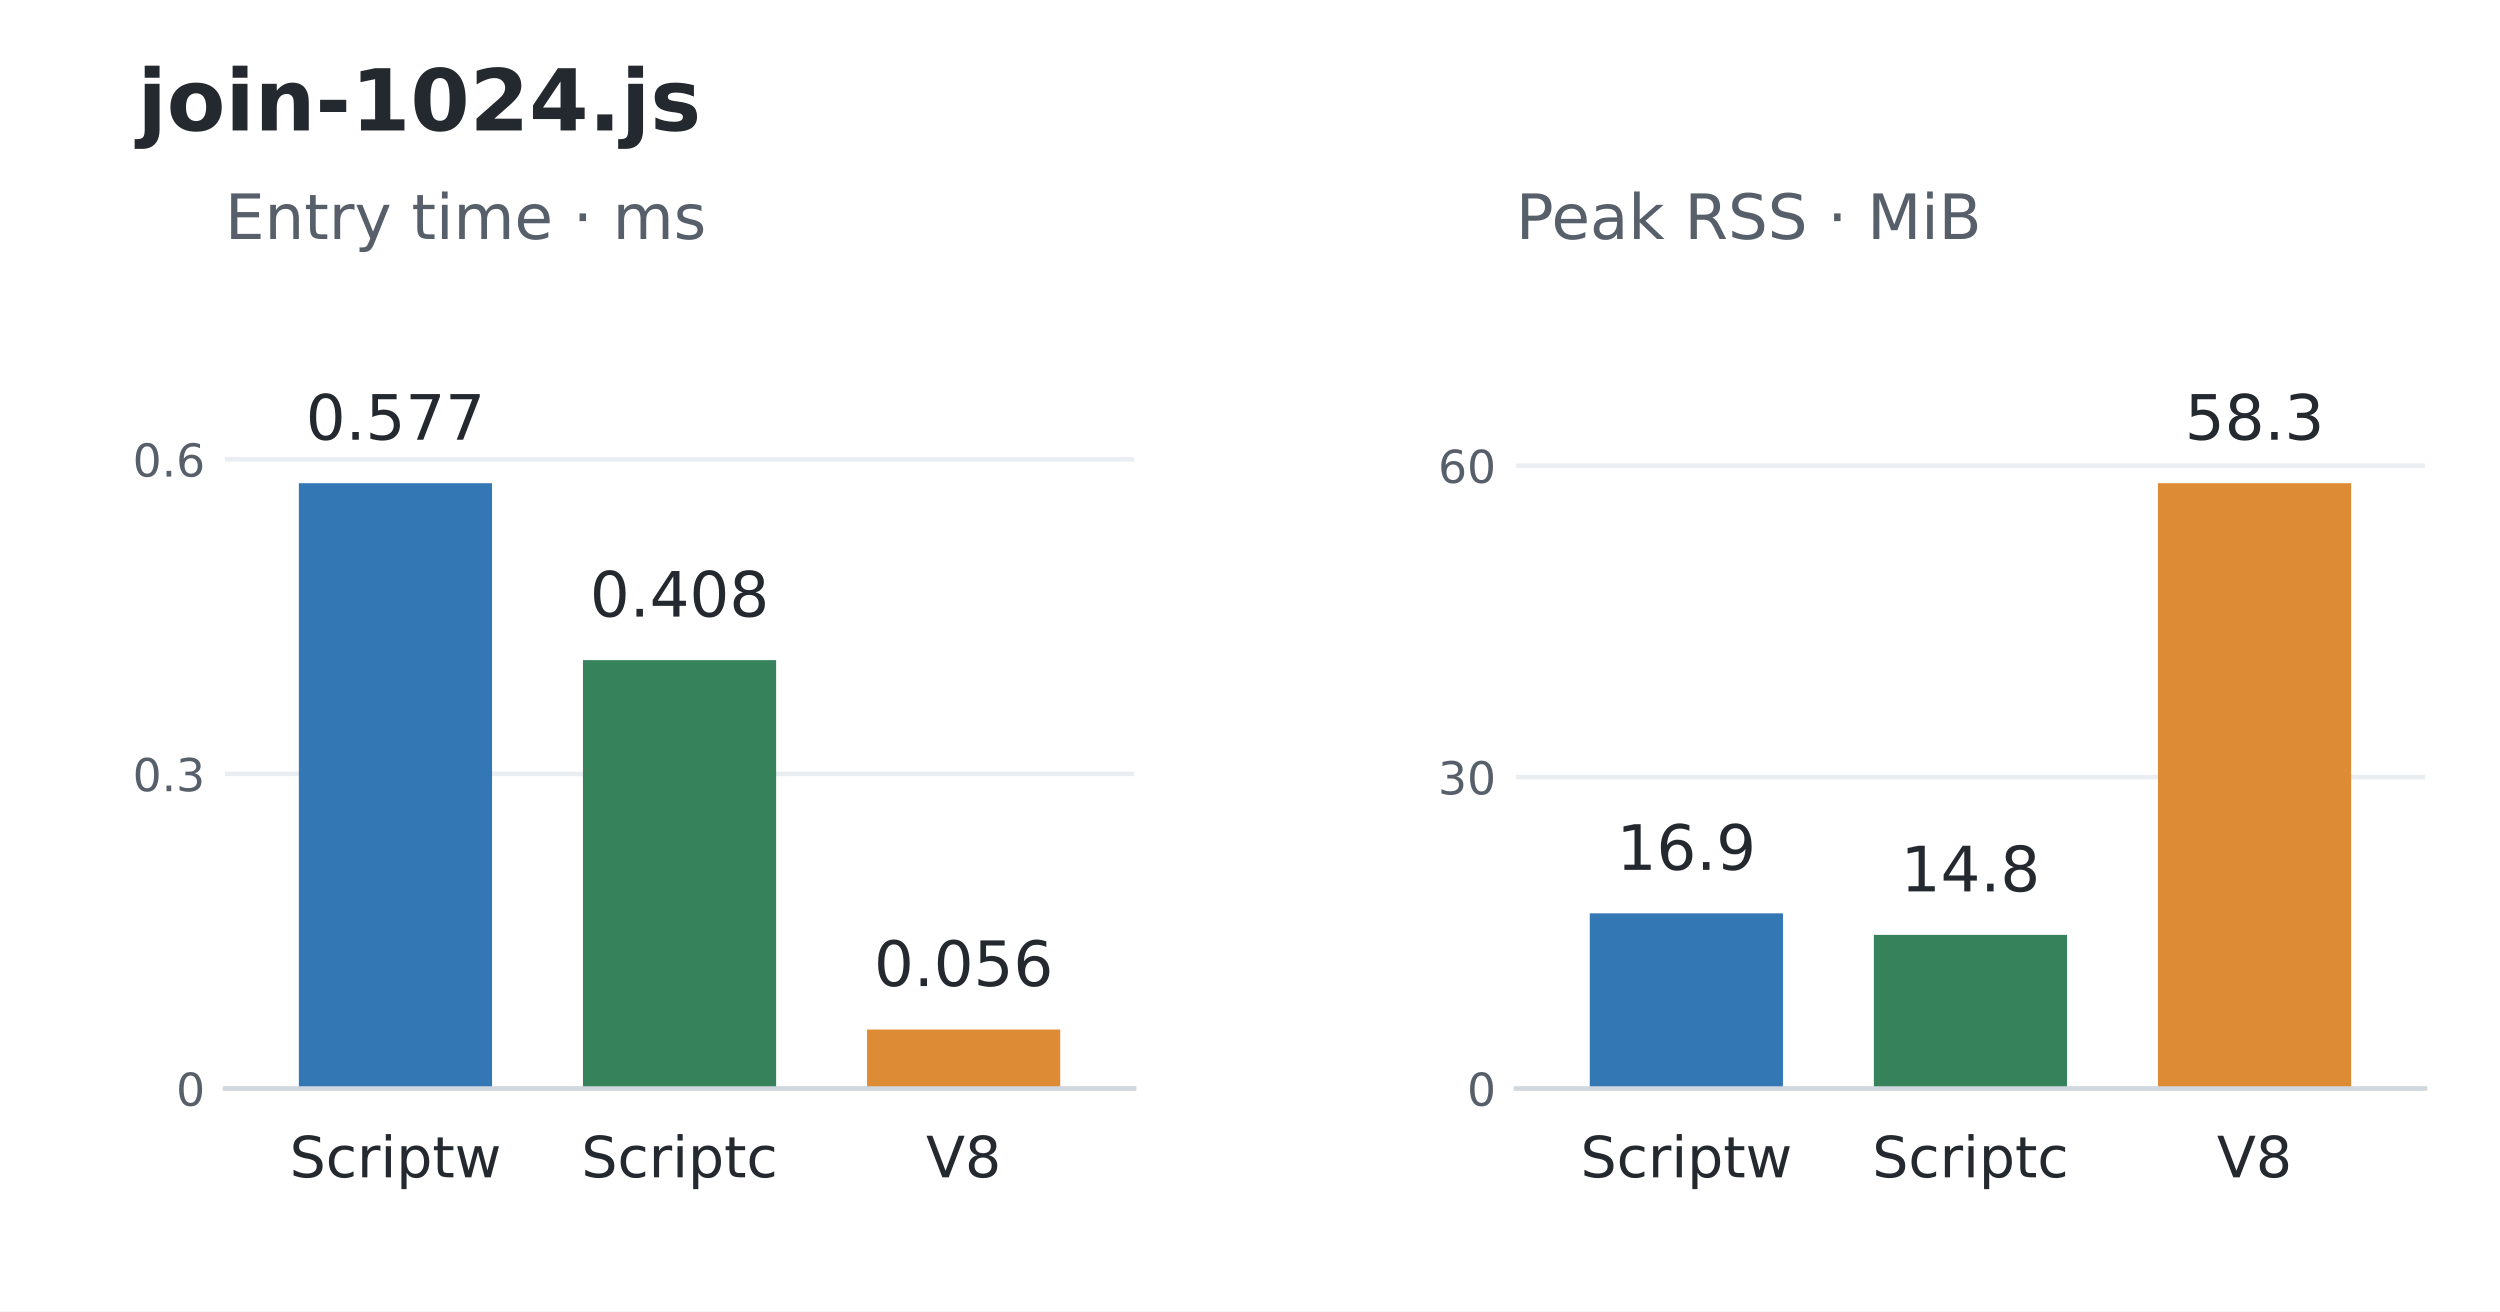
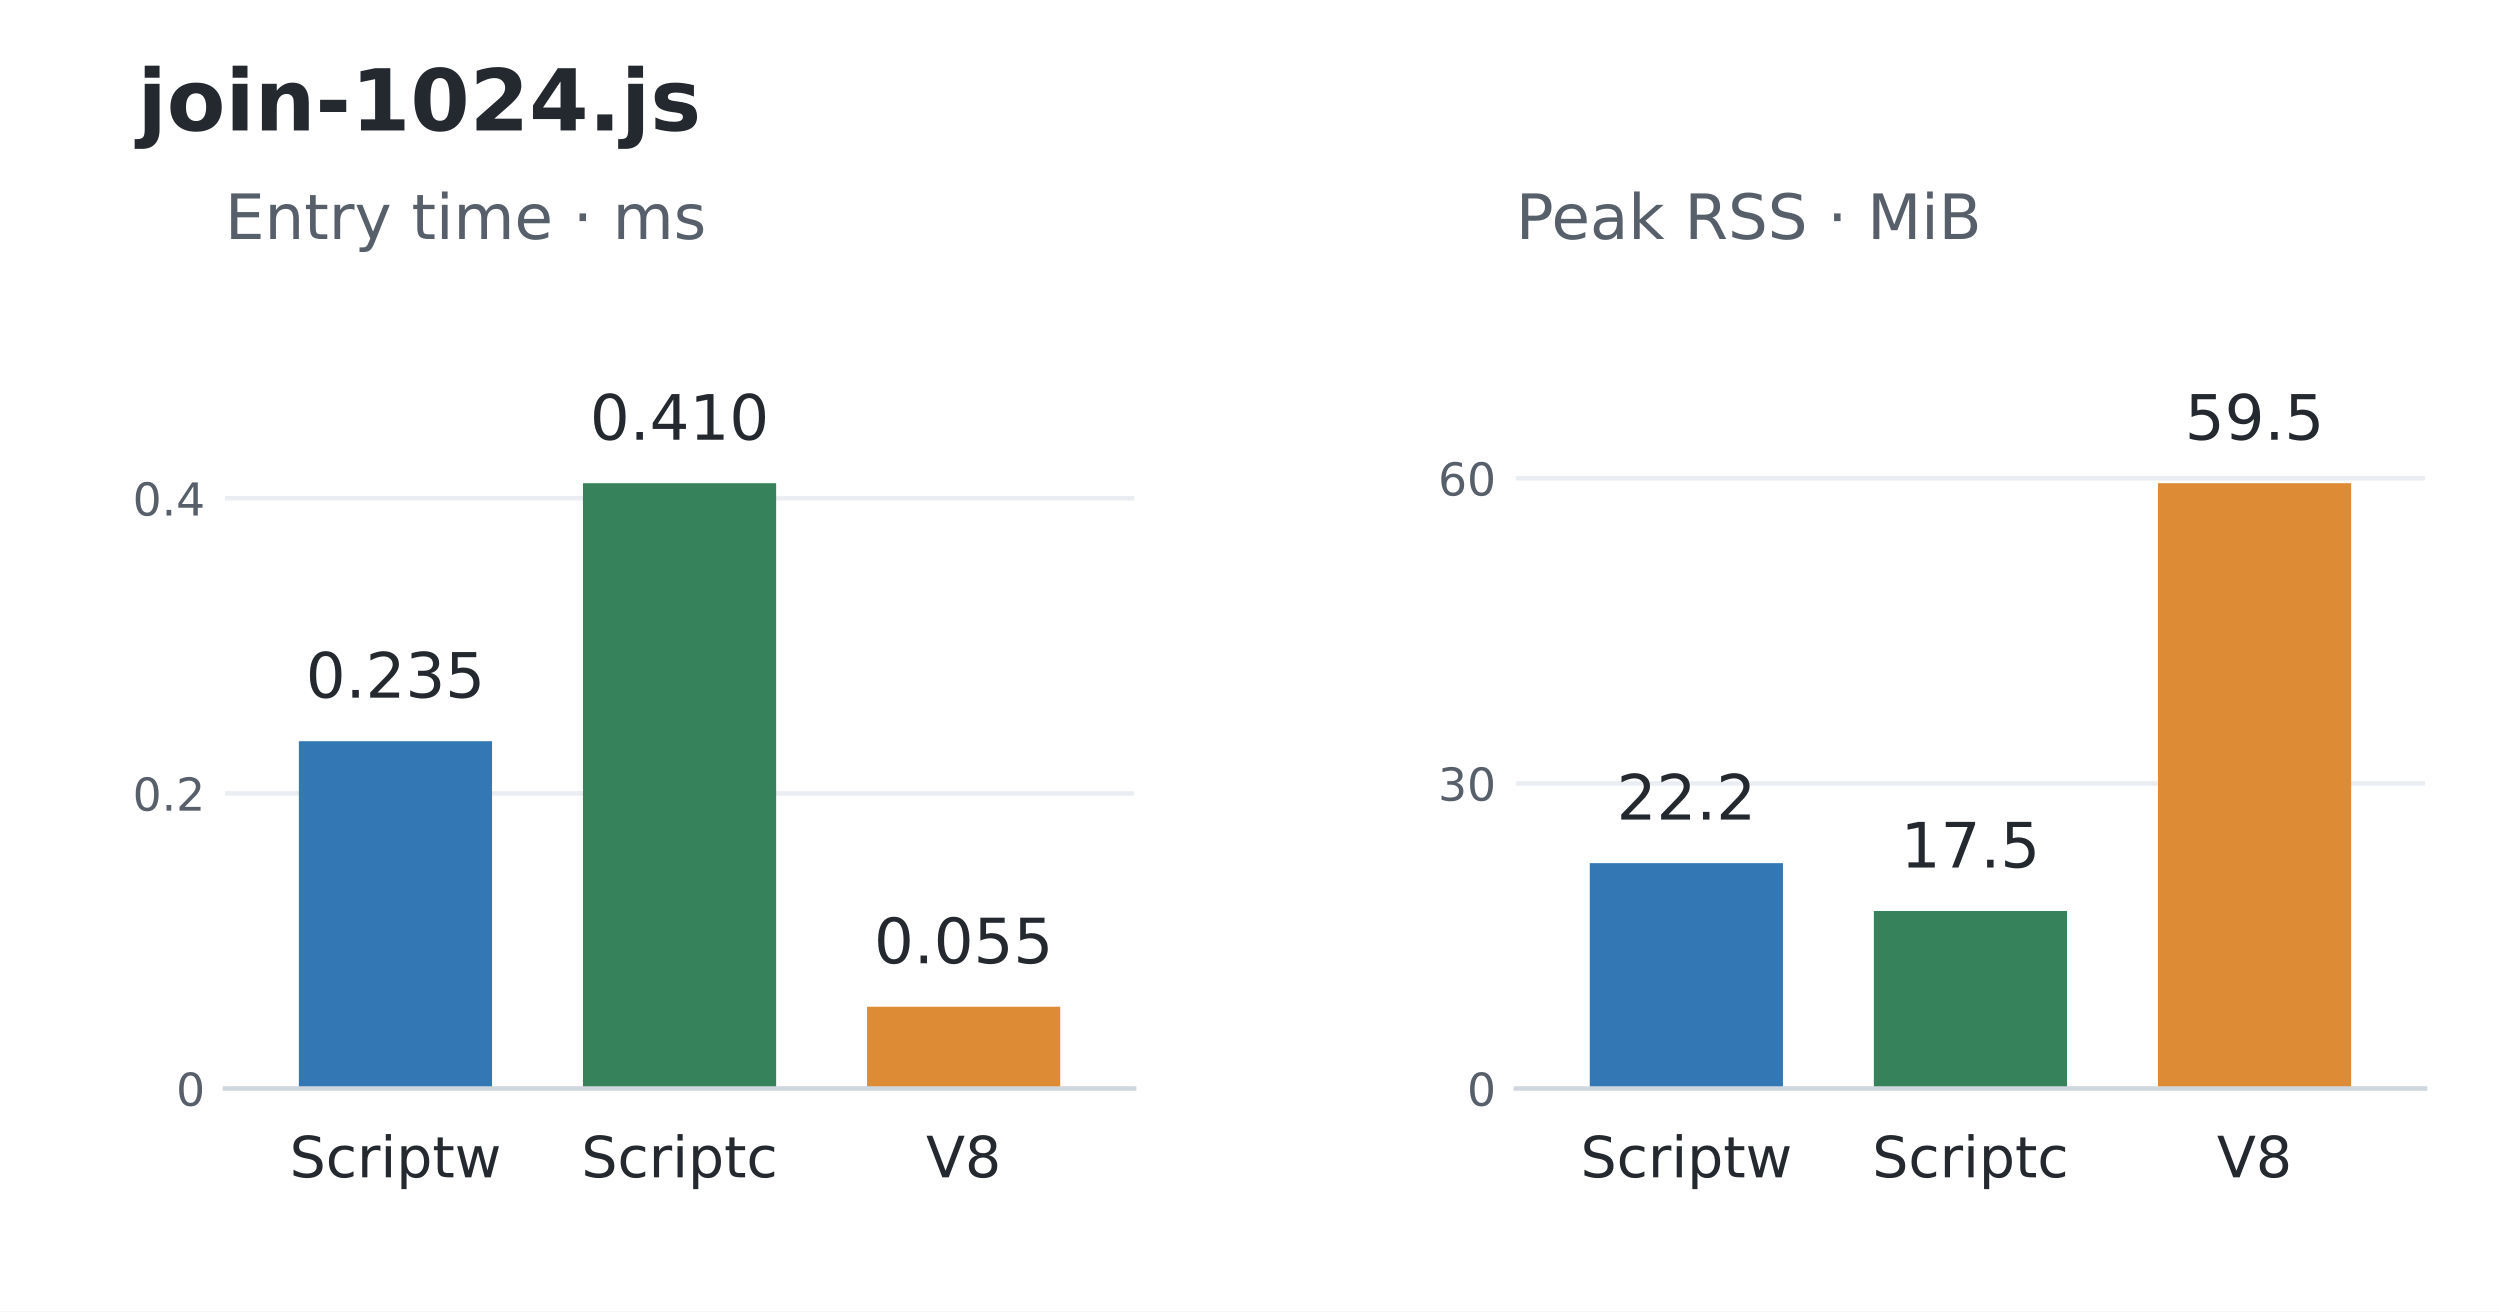
<svg xmlns="http://www.w3.org/2000/svg" width="439.2pt" height="230.4pt" viewBox="0 0 439.2 230.4" version="1.1">
  <defs>
    <style type="text/css">*{stroke-linejoin: round; stroke-linecap: butt}</style>
  </defs>
  <g id="figure_1">
    <g id="patch_1">
      <path d="M 0 230.4 L 439.2 230.4 L 439.2 0 L 0 0 z " style="fill: #ffffff" />
    </g>
    <g id="axes_1">
      <g id="patch_2">
        <path d="M 39.528 191.232 L 199.237 191.232 L 199.237 52.992 L 39.528 52.992 z " style="fill: #ffffff" />
      </g>
      <g id="matplotlib.axis_1">
        <g id="xtick_1">
          <g id="line2d_1" />
          <g id="text_1">
            <text style="font-size: 10px; font-family: 'DejaVu Sans'; text-anchor: middle; fill: #24292f" x="69.473" y="206.83" transform="rotate(-0 69.47346 206.8304)">Scriptw</text>
          </g>
        </g>
        <g id="xtick_2">
          <g id="line2d_2" />
          <g id="text_2">
            <text style="font-size: 10px; font-family: 'DejaVu Sans'; text-anchor: middle; fill: #24292f" x="119.383" y="206.83" transform="rotate(-0 119.3825 206.8304)">Scriptc</text>
          </g>
        </g>
        <g id="xtick_3">
          <g id="line2d_3" />
          <g id="text_3">
            <text style="font-size: 10px; font-family: 'DejaVu Sans'; text-anchor: middle; fill: #24292f" x="169.292" y="206.83" transform="rotate(-0 169.2916 206.8297)">V8</text>
          </g>
        </g>
      </g>
      <g id="matplotlib.axis_2">
        <g id="ytick_1">
          <g id="line2d_4">
            <path d="M 39.528 191.232 L 199.237 191.232 " clip-path="url(#p648741f3fb)" style="fill: none; stroke: #eaeef2; stroke-width: 0.8; stroke-linecap: square" />
          </g>
          <g id="line2d_5" />
          <g id="text_4">
            <text style="font-size: 8px; font-family: 'DejaVu Sans'; text-anchor: end; fill: #57606a" x="36.028" y="194.271" transform="rotate(-0 36.028 194.2711)">0</text>
          </g>
        </g>
        <g id="ytick_2">
          <g id="line2d_6">
-             <path d="M 39.528 135.961 L 199.237 135.961 " clip-path="url(#p648741f3fb)" style="fill: none; stroke: #eaeef2; stroke-width: 0.8; stroke-linecap: square" />
+             <path d="M 39.528 139.383 L 199.237 139.383 " clip-path="url(#p648741f3fb)" style="fill: none; stroke: #eaeef2; stroke-width: 0.8; stroke-linecap: square" />
          </g>
          <g id="line2d_7" />
          <g id="text_5">
-             <text style="font-size: 8px; font-family: 'DejaVu Sans'; text-anchor: end; fill: #57606a" x="36.028" y="139" transform="rotate(-0 36.028 138.9998)">0.3</text>
+             <text style="font-size: 8px; font-family: 'DejaVu Sans'; text-anchor: end; fill: #57606a" x="36.028" y="142.422" transform="rotate(-0 36.028 142.4218)">0.2</text>
          </g>
        </g>
        <g id="ytick_3">
          <g id="line2d_8">
-             <path d="M 39.528 80.689 L 199.237 80.689 " clip-path="url(#p648741f3fb)" style="fill: none; stroke: #eaeef2; stroke-width: 0.8; stroke-linecap: square" />
+             <path d="M 39.528 87.534 L 199.237 87.534 " clip-path="url(#p648741f3fb)" style="fill: none; stroke: #eaeef2; stroke-width: 0.8; stroke-linecap: square" />
          </g>
          <g id="line2d_9" />
          <g id="text_6">
-             <text style="font-size: 8px; font-family: 'DejaVu Sans'; text-anchor: end; fill: #57606a" x="36.028" y="83.728" transform="rotate(-0 36.028 83.72848)">0.6</text>
+             <text style="font-size: 8px; font-family: 'DejaVu Sans'; text-anchor: end; fill: #57606a" x="36.028" y="90.573" transform="rotate(-0 36.028 90.57263)">0.4</text>
          </g>
        </g>
      </g>
      <g id="patch_3">
-         <path d="M 52.504 191.232 L 86.443 191.232 L 86.443 84.894 L 52.504 84.894 z " clip-path="url(#p648741f3fb)" style="fill: #3378b5" />
+         <path d="M 52.504 191.232 L 86.443 191.232 L 86.443 130.209 L 52.504 130.209 z " clip-path="url(#p648741f3fb)" style="fill: #3378b5" />
      </g>
      <g id="patch_4">
-         <path d="M 102.413 191.232 L 136.352 191.232 L 136.352 115.971 L 102.413 115.971 z " clip-path="url(#p648741f3fb)" style="fill: #36835b" />
+         <path d="M 102.413 191.232 L 136.352 191.232 L 136.352 84.894 L 102.413 84.894 z " clip-path="url(#p648741f3fb)" style="fill: #36835b" />
      </g>
      <g id="patch_5">
-         <path d="M 152.323 191.232 L 186.261 191.232 L 186.261 180.87 L 152.323 180.87 z " clip-path="url(#p648741f3fb)" style="fill: #de8b36" />
+         <path d="M 152.323 191.232 L 186.261 191.232 L 186.261 176.867 L 152.323 176.867 z " clip-path="url(#p648741f3fb)" style="fill: #de8b36" />
      </g>
      <g id="patch_6">
        <path d="M 39.528 191.232 L 199.237 191.232 " style="fill: none; stroke: #d0d7de; stroke-width: 0.8; stroke-linejoin: miter; stroke-linecap: square" />
      </g>
      <g id="text_7">
-         <text style="font-size: 11px; font-family: 'DejaVu Sans'; text-anchor: middle; fill: #24292f" x="69.473" y="77.251" transform="rotate(-0 69.47346 77.25096)">0.577</text>
+         <text style="font-size: 11px; font-family: 'DejaVu Sans'; text-anchor: middle; fill: #24292f" x="69.473" y="122.566" transform="rotate(-0 69.47346 122.5664)">0.235</text>
      </g>
      <g id="text_8">
-         <text style="font-size: 11px; font-family: 'DejaVu Sans'; text-anchor: middle; fill: #24292f" x="119.383" y="108.328" transform="rotate(-0 119.3825 108.3284)">0.408</text>
+         <text style="font-size: 11px; font-family: 'DejaVu Sans'; text-anchor: middle; fill: #24292f" x="119.383" y="77.251" transform="rotate(-0 119.3825 77.25096)">0.410</text>
      </g>
      <g id="text_9">
-         <text style="font-size: 11px; font-family: 'DejaVu Sans'; text-anchor: middle; fill: #24292f" x="169.292" y="173.228" transform="rotate(-0 169.2916 173.2275)">0.056</text>
+         <text style="font-size: 11px; font-family: 'DejaVu Sans'; text-anchor: middle; fill: #24292f" x="169.292" y="169.225" transform="rotate(-0 169.2916 169.2246)">0.055</text>
      </g>
      <g id="text_10">
        <text style="font-size: 11px; font-family: 'DejaVu Sans'; text-anchor: start; fill: #57606a" x="39.528" y="41.992" transform="rotate(-0 39.528 41.992)">Entry time · ms</text>
      </g>
    </g>
    <g id="axes_2">
      <g id="patch_7">
        <path d="M 266.315 191.232 L 426.024 191.232 L 426.024 52.992 L 266.315 52.992 z " style="fill: #ffffff" />
      </g>
      <g id="matplotlib.axis_3">
        <g id="xtick_4">
          <g id="line2d_10" />
          <g id="text_11">
            <text style="font-size: 10px; font-family: 'DejaVu Sans'; text-anchor: middle; fill: #24292f" x="296.26" y="206.83" transform="rotate(-0 296.2604 206.8304)">Scriptw</text>
          </g>
        </g>
        <g id="xtick_5">
          <g id="line2d_11" />
          <g id="text_12">
            <text style="font-size: 10px; font-family: 'DejaVu Sans'; text-anchor: middle; fill: #24292f" x="346.169" y="206.83" transform="rotate(-0 346.1695 206.8304)">Scriptc</text>
          </g>
        </g>
        <g id="xtick_6">
          <g id="line2d_12" />
          <g id="text_13">
            <text style="font-size: 10px; font-family: 'DejaVu Sans'; text-anchor: middle; fill: #24292f" x="396.079" y="206.83" transform="rotate(-0 396.0785 206.8297)">V8</text>
          </g>
        </g>
      </g>
      <g id="matplotlib.axis_4">
        <g id="ytick_4">
          <g id="line2d_13">
            <path d="M 266.315 191.232 L 426.024 191.232 " clip-path="url(#pf3a1462166)" style="fill: none; stroke: #eaeef2; stroke-width: 0.8; stroke-linecap: square" />
          </g>
          <g id="line2d_14" />
          <g id="text_14">
            <text style="font-size: 8px; font-family: 'DejaVu Sans'; text-anchor: end; fill: #57606a" x="262.815" y="194.271" transform="rotate(-0 262.8149 194.2711)">0</text>
          </g>
        </g>
        <g id="ytick_5">
          <g id="line2d_15">
-             <path d="M 266.315 136.519 L 426.024 136.519 " clip-path="url(#pf3a1462166)" style="fill: none; stroke: #eaeef2; stroke-width: 0.8; stroke-linecap: square" />
+             <path d="M 266.315 137.625 L 426.024 137.625 " clip-path="url(#pf3a1462166)" style="fill: none; stroke: #eaeef2; stroke-width: 0.8; stroke-linecap: square" />
          </g>
          <g id="line2d_16" />
          <g id="text_15">
-             <text style="font-size: 8px; font-family: 'DejaVu Sans'; text-anchor: end; fill: #57606a" x="262.815" y="139.558" transform="rotate(-0 262.8149 139.5577)">30</text>
+             <text style="font-size: 8px; font-family: 'DejaVu Sans'; text-anchor: end; fill: #57606a" x="262.815" y="140.664" transform="rotate(-0 262.8149 140.6638)">30</text>
          </g>
        </g>
        <g id="ytick_6">
          <g id="line2d_17">
-             <path d="M 266.315 81.805 L 426.024 81.805 " clip-path="url(#pf3a1462166)" style="fill: none; stroke: #eaeef2; stroke-width: 0.8; stroke-linecap: square" />
+             <path d="M 266.315 84.018 L 426.024 84.018 " clip-path="url(#pf3a1462166)" style="fill: none; stroke: #eaeef2; stroke-width: 0.8; stroke-linecap: square" />
          </g>
          <g id="line2d_18" />
          <g id="text_16">
-             <text style="font-size: 8px; font-family: 'DejaVu Sans'; text-anchor: end; fill: #57606a" x="262.815" y="84.844" transform="rotate(-0 262.8149 84.84429)">60</text>
+             <text style="font-size: 8px; font-family: 'DejaVu Sans'; text-anchor: end; fill: #57606a" x="262.815" y="87.057" transform="rotate(-0 262.8149 87.0566)">60</text>
          </g>
        </g>
      </g>
      <g id="patch_8">
-         <path d="M 279.291 191.232 L 313.229 191.232 L 313.229 160.456 L 279.291 160.456 z " clip-path="url(#pf3a1462166)" style="fill: #3378b5" />
+         <path d="M 279.291 191.232 L 313.229 191.232 L 313.229 151.634 L 279.291 151.634 z " clip-path="url(#pf3a1462166)" style="fill: #3378b5" />
      </g>
      <g id="patch_9">
-         <path d="M 329.2 191.232 L 363.139 191.232 L 363.139 164.239 L 329.2 164.239 z " clip-path="url(#pf3a1462166)" style="fill: #36835b" />
+         <path d="M 329.2 191.232 L 363.139 191.232 L 363.139 160.045 L 329.2 160.045 z " clip-path="url(#pf3a1462166)" style="fill: #36835b" />
      </g>
      <g id="patch_10">
        <path d="M 379.109 191.232 L 413.048 191.232 L 413.048 84.894 L 379.109 84.894 z " clip-path="url(#pf3a1462166)" style="fill: #de8b36" />
      </g>
      <g id="patch_11">
        <path d="M 266.315 191.232 L 426.024 191.232 " style="fill: none; stroke: #d0d7de; stroke-width: 0.8; stroke-linejoin: miter; stroke-linecap: square" />
      </g>
      <g id="text_17">
-         <text style="font-size: 11px; font-family: 'DejaVu Sans'; text-anchor: middle; fill: #24292f" x="296.26" y="152.813" transform="rotate(-0 296.2604 152.8131)">16.9</text>
+         <text style="font-size: 11px; font-family: 'DejaVu Sans'; text-anchor: middle; fill: #24292f" x="296.26" y="143.991" transform="rotate(-0 296.2604 143.9913)">22.2</text>
      </g>
      <g id="text_18">
-         <text style="font-size: 11px; font-family: 'DejaVu Sans'; text-anchor: middle; fill: #24292f" x="346.169" y="156.596" transform="rotate(-0 346.1695 156.5961)">14.8</text>
+         <text style="font-size: 11px; font-family: 'DejaVu Sans'; text-anchor: middle; fill: #24292f" x="346.169" y="152.402" transform="rotate(-0 346.1695 152.4023)">17.5</text>
      </g>
      <g id="text_19">
-         <text style="font-size: 11px; font-family: 'DejaVu Sans'; text-anchor: middle; fill: #24292f" x="396.079" y="77.251" transform="rotate(-0 396.0785 77.25096)">58.3</text>
+         <text style="font-size: 11px; font-family: 'DejaVu Sans'; text-anchor: middle; fill: #24292f" x="396.079" y="77.251" transform="rotate(-0 396.0785 77.25096)">59.5</text>
      </g>
      <g id="text_20">
        <text style="font-size: 11px; font-family: 'DejaVu Sans'; text-anchor: start; fill: #57606a" x="266.315" y="41.992" transform="rotate(-0 266.3149 41.992)">Peak RSS · MiB</text>
      </g>
    </g>
    <g id="text_21">
      <text style="font-weight: 700; font-size: 15px; font-family: 'DejaVu Sans'; text-anchor: start; fill: #24292f" x="24.156" y="22.918" transform="rotate(-0 24.156 22.91766)">join-1024.js</text>
    </g>
  </g>
  <defs>
    <clipPath id="p648741f3fb">
      <rect x="39.528" y="52.992" width="159.709" height="138.24" />
    </clipPath>
    <clipPath id="pf3a1462166">
      <rect x="266.315" y="52.992" width="159.709" height="138.24" />
    </clipPath>
  </defs>
</svg>
